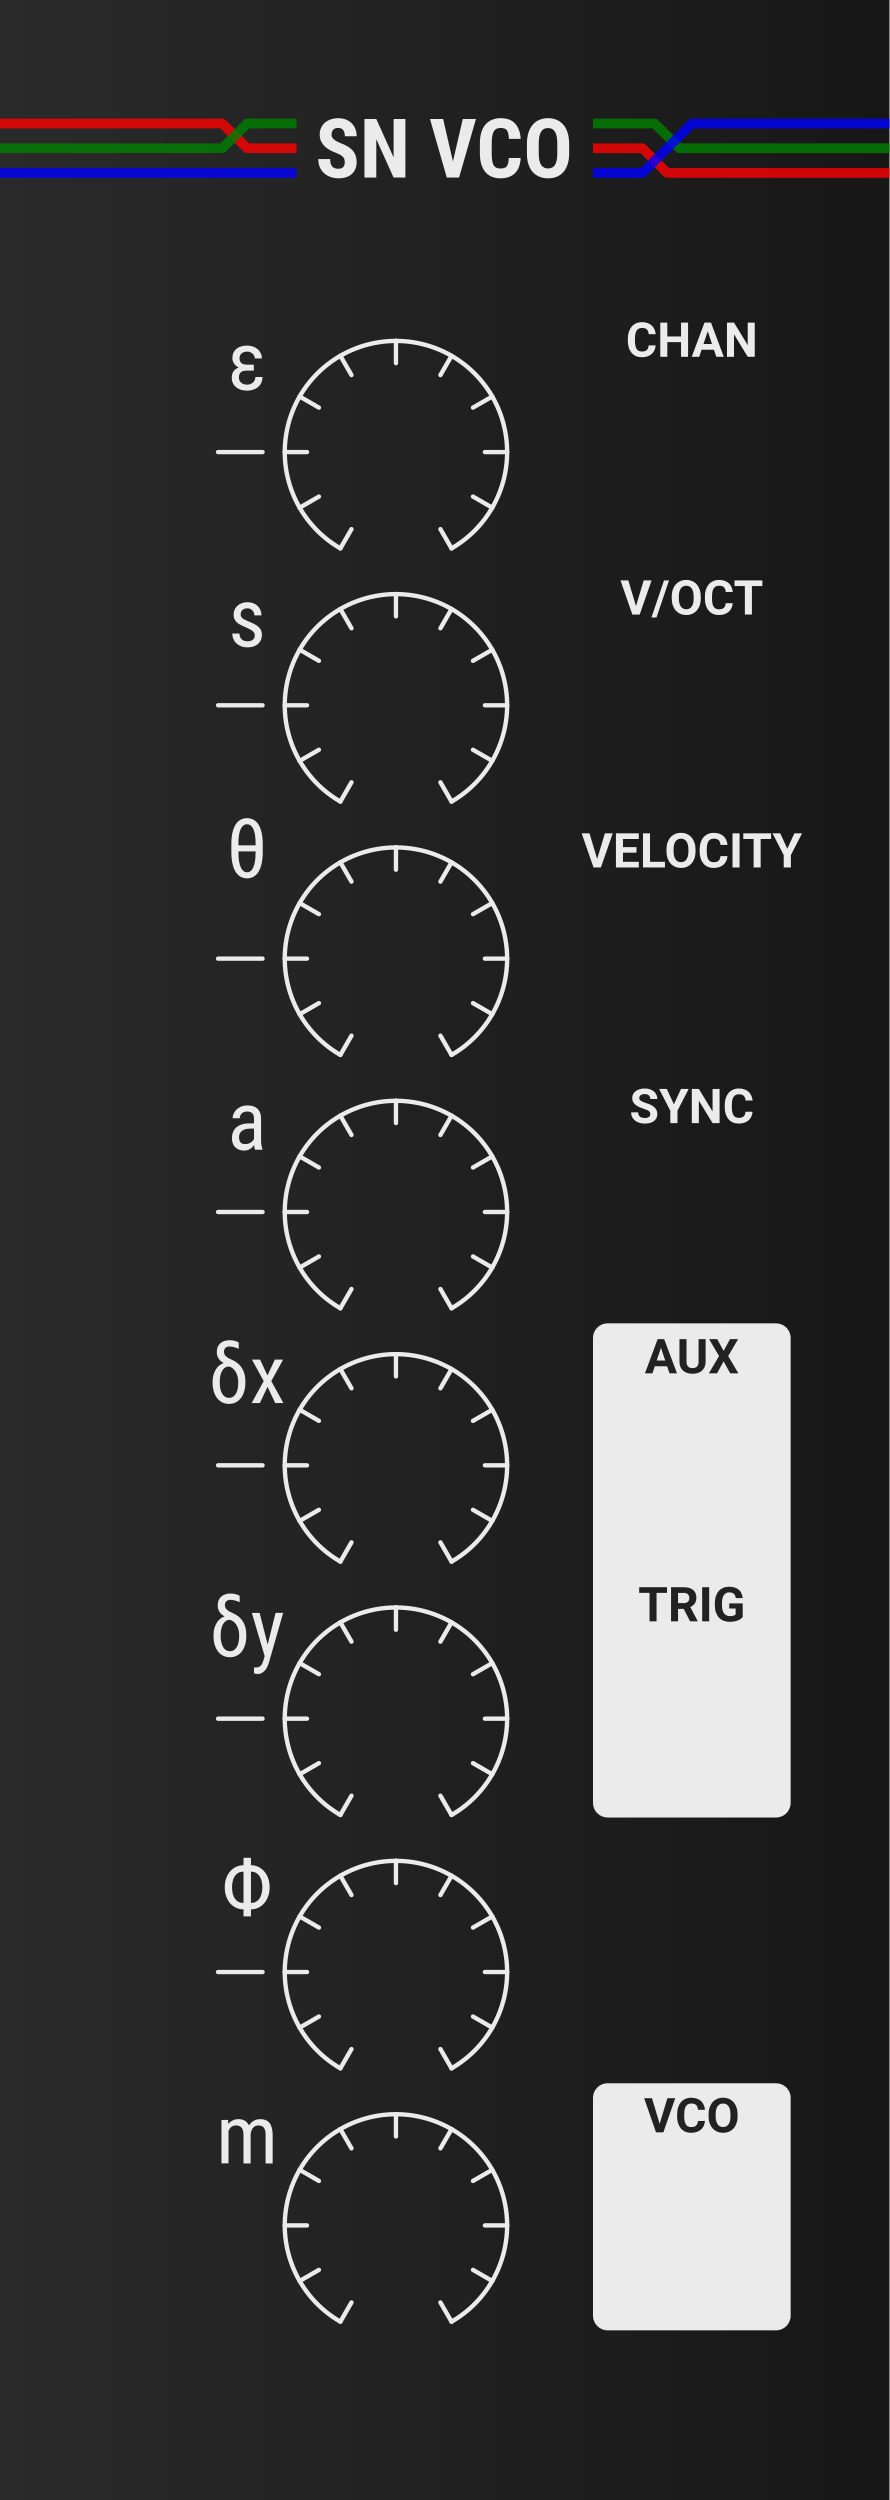
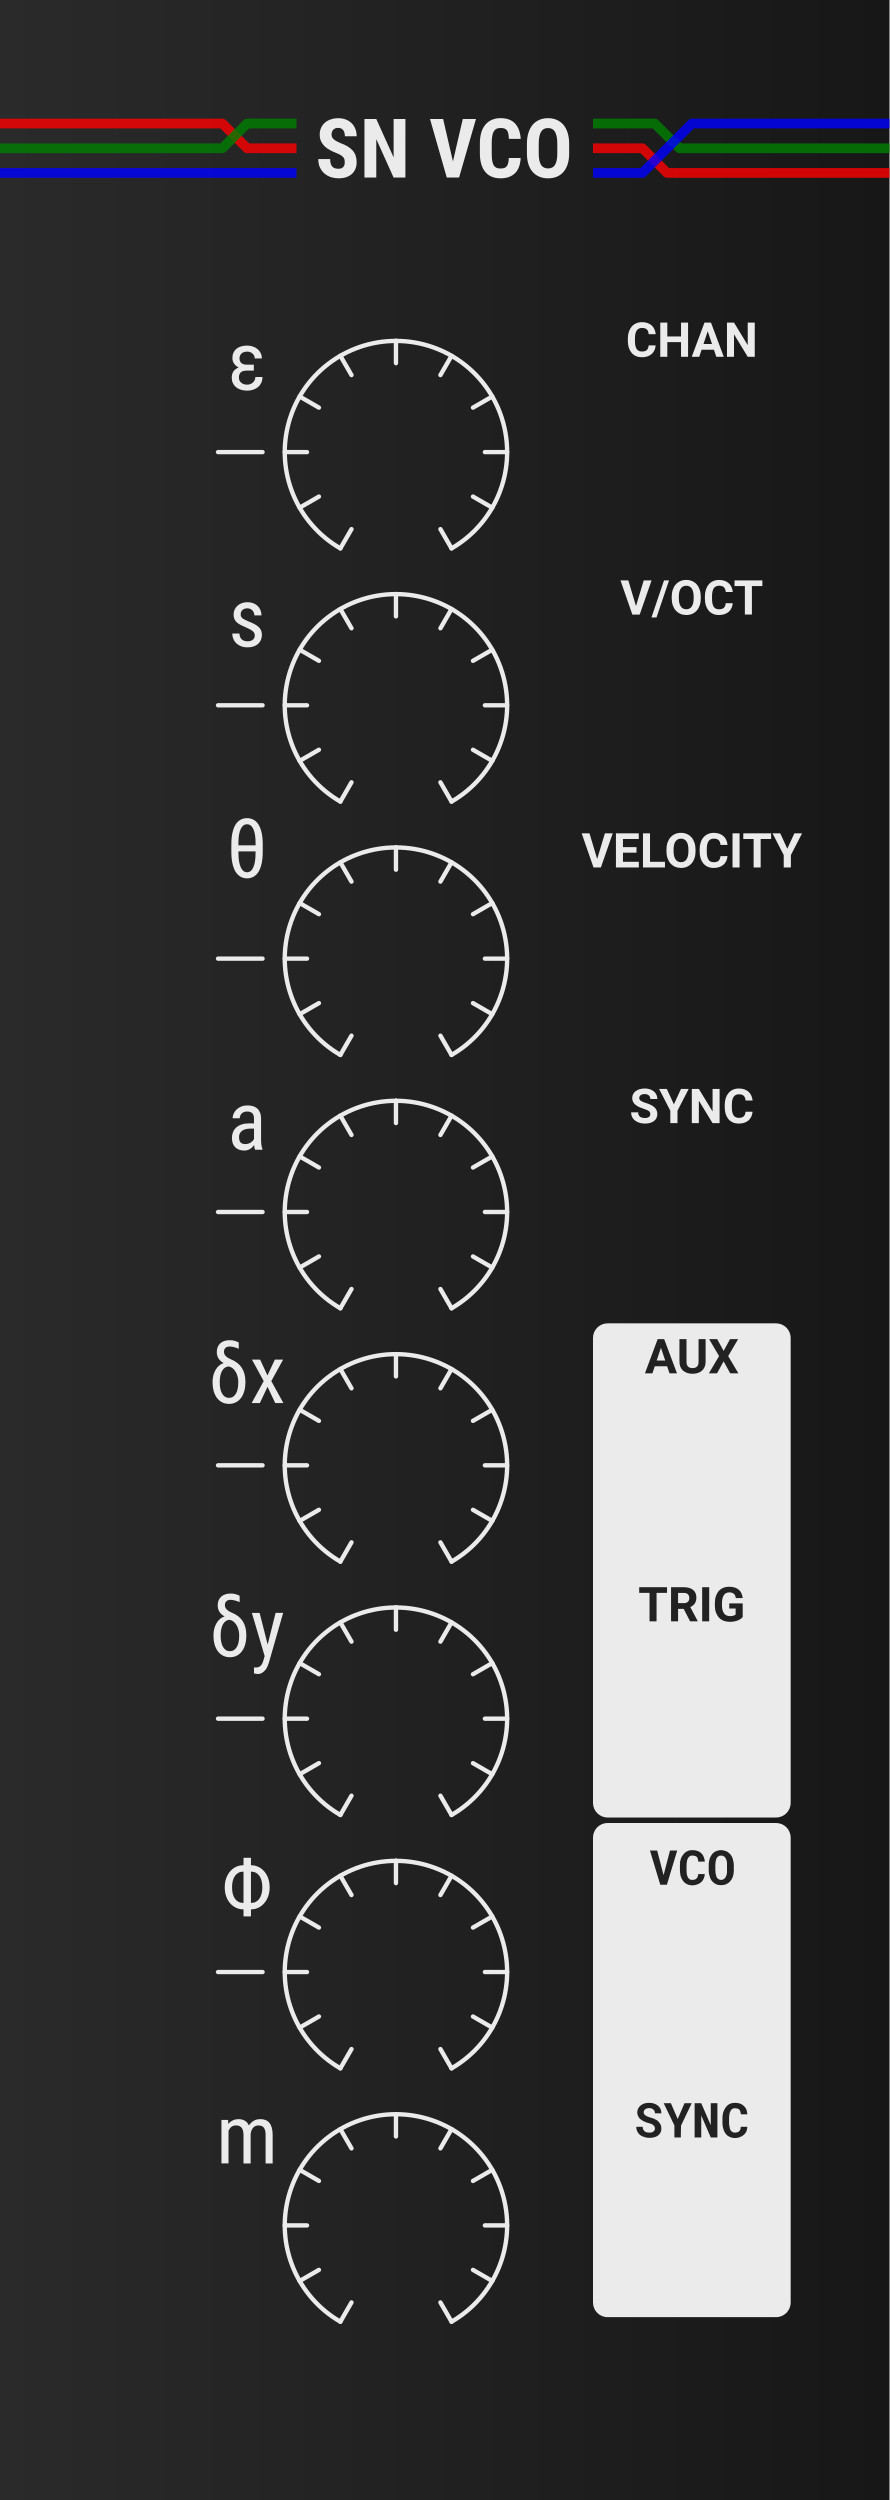
<svg xmlns="http://www.w3.org/2000/svg" version="1.1" width="45.72mm" height="128.5mm" viewBox="0 0 45.72 128.5">
  <defs>
    <linearGradient id="background">
      <stop offset="0%" stop-color="#2a2a2b" />
      <stop offset="100%" stop-color="#171717" />
    </linearGradient>
  </defs>
  <g />
  <g>
    <rect x="0" y="0" width="45.72" height="128.5" fill="url(#background)" />
  </g>
  <g transform="translate(22.86,7.62)">
    <path fill="#ebebeb" stroke="none" d="m -5.142,0.715 q 0,-0.079 -0.014,-0.141 Q -5.171,0.513 -5.218,0.459 -5.264,0.403 -5.351,0.351 -5.435,0.3 -5.578,0.242 -5.747,0.178 -5.902,0.095 -6.055,0.012 -6.173,-0.099 q -0.116,-0.114 -0.186,-0.26 -0.068,-0.149 -0.068,-0.345 0,-0.188 0.07,-0.343 0.07,-0.157 0.196,-0.267 0.128,-0.11 0.302,-0.169 0.176,-0.062 0.387,-0.062 0.217,0 0.391,0.07 0.176,0.068 0.298,0.192 0.124,0.122 0.19,0.294 0.066,0.169 0.066,0.374 h -0.606 q 0,-0.095 -0.021,-0.174 -0.019,-0.081 -0.062,-0.136 -0.041,-0.058 -0.107,-0.089 -0.066,-0.033 -0.159,-0.033 -0.087,0 -0.151,0.027 -0.062,0.027 -0.103,0.074 -0.041,0.045 -0.062,0.11 -0.021,0.064 -0.021,0.136 0,0.074 0.031,0.134 0.033,0.06 0.091,0.112 0.06,0.052 0.143,0.097 0.085,0.045 0.186,0.089 0.211,0.076 0.368,0.169 0.157,0.093 0.263,0.211 0.105,0.118 0.157,0.267 0.052,0.147 0.052,0.333 0,0.198 -0.066,0.353 -0.064,0.155 -0.186,0.263 -0.12,0.105 -0.291,0.163 -0.172,0.056 -0.387,0.056 -0.194,0 -0.382,-0.058 -0.186,-0.06 -0.333,-0.182 -0.147,-0.122 -0.238,-0.308 -0.089,-0.186 -0.089,-0.442 h 0.61 q 0,0.136 0.027,0.232 0.027,0.095 0.081,0.155 0.056,0.058 0.136,0.085 0.081,0.025 0.188,0.025 0.087,0 0.147,-0.025 0.062,-0.027 0.099,-0.07 0.039,-0.045 0.056,-0.107 0.017,-0.062 0.017,-0.134 z M -2.023,1.505 H -2.63 L -3.519,-0.469 V 1.505 h -0.608 v -3.01 h 0.608 l 0.891,1.976 V -1.505 h 0.606 z M 0.421,0.678 0.927,-1.505 H 1.605 L 0.737,1.505 h -0.633 l -0.862,-3.01 h 0.674 z M 3.902,0.502 Q 3.879,1.017 3.612,1.282 3.346,1.546 2.86,1.546 q -0.25,0 -0.446,-0.083 Q 2.217,1.381 2.083,1.217 1.948,1.054 1.876,0.814 1.806,0.573 1.806,0.258 v -0.513 q 0,-0.314 0.072,-0.556 0.074,-0.242 0.213,-0.405 0.138,-0.163 0.335,-0.246 0.196,-0.085 0.442,-0.085 0.492,0 0.746,0.275 0.256,0.275 0.291,0.79 H 3.296 Q 3.292,-0.643 3.267,-0.75 3.244,-0.86 3.195,-0.924 3.145,-0.988 3.064,-1.015 2.986,-1.042 2.868,-1.042 q -0.122,0 -0.209,0.041 -0.085,0.041 -0.138,0.134 -0.054,0.091 -0.081,0.242 -0.025,0.149 -0.025,0.366 v 0.517 q 0,0.211 0.021,0.36 0.021,0.149 0.072,0.244 0.052,0.093 0.136,0.136 0.085,0.043 0.215,0.043 0.112,0 0.19,-0.023 0.081,-0.025 0.132,-0.085 0.052,-0.06 0.079,-0.165 0.027,-0.105 0.033,-0.267 z m 2.493,-0.232 q 0,0.316 -0.079,0.556 Q 6.237,1.067 6.095,1.226 5.954,1.385 5.754,1.466 q -0.198,0.081 -0.44,0.081 -0.242,0 -0.442,-0.081 Q 4.671,1.385 4.526,1.226 4.383,1.067 4.303,0.827 4.224,0.587 4.224,0.271 V -0.229 q 0,-0.325 0.079,-0.571 0.079,-0.248 0.221,-0.413 0.143,-0.165 0.343,-0.248 0.201,-0.085 0.442,-0.085 0.242,0 0.44,0.085 0.201,0.083 0.343,0.248 0.145,0.165 0.223,0.413 0.079,0.246 0.079,0.571 z M 5.785,-0.234 q 0,-0.215 -0.031,-0.366 -0.031,-0.153 -0.091,-0.25 -0.06,-0.097 -0.149,-0.143 -0.089,-0.045 -0.205,-0.045 -0.118,0 -0.207,0.045 -0.089,0.045 -0.149,0.143 -0.06,0.097 -0.091,0.25 -0.031,0.151 -0.031,0.366 v 0.504 q 0,0.205 0.031,0.351 0.031,0.145 0.091,0.238 0.062,0.093 0.151,0.136 0.091,0.043 0.209,0.043 0.116,0 0.203,-0.043 0.089,-0.043 0.149,-0.136 0.06,-0.093 0.089,-0.238 0.031,-0.147 0.031,-0.351 z" />
  </g>
  <g fill="none" stroke="#ebebeb" stroke-linecap="round" stroke-linejoin="round" stroke-width="1" transform="translate(0.0,1.27)">
    <g transform="translate(20.352,21.968) scale(0.225,0.225)">
      <line x1="-10.160" y1="17.598" x2="-12.700" y2="21.997" />
      <line x1="-17.598" y1="10.160" x2="-21.997" y2="12.700" />
      <line x1="-20.32" y1="0.000" x2="-25.4" y2="0.000" />
      <line x1="-17.598" y1="-10.16" x2="-21.997" y2="-12.7" />
      <line x1="-10.16" y1="-17.598" x2="-12.7" y2="-21.997" />
      <line x1="0.000" y1="-20.32" x2="0.000" y2="-25.4" />
      <line x1="10.160" y1="-17.598" x2="12.7" y2="-21.997" />
      <line x1="17.598" y1="-10.160" x2="21.997" y2="-12.7" />
      <line x1="20.32" y1="0.000" x2="25.4" y2="0.000" />
      <line x1="17.598" y1="10.16" x2="21.997" y2="12.7" />
      <line x1="10.16" y1="17.598" x2="12.7" y2="21.997" />
      <g>
        <path d="M0.000,-25.4 a25.4,25.4,0,0,0,-12.7,47.397" />
        <path d="M0.000,-25.4 a25.4,25.4,0,0,1,12.7,47.397" />
        <circle cx="0.000" cy="0.000" r="25.4" opacity="0.5" stroke="none" />
      </g>
      <line x1="-30.48" y1="0.000" x2="-40.64" y2="0.000" />
    </g>
    <g transform="translate(20.352,34.982) scale(0.225,0.225)">
      <line x1="-10.160" y1="17.598" x2="-12.700" y2="21.997" />
      <line x1="-17.598" y1="10.160" x2="-21.997" y2="12.700" />
      <line x1="-20.32" y1="0.000" x2="-25.4" y2="0.000" />
      <line x1="-17.598" y1="-10.16" x2="-21.997" y2="-12.7" />
      <line x1="-10.16" y1="-17.598" x2="-12.7" y2="-21.997" />
      <line x1="0.000" y1="-20.32" x2="0.000" y2="-25.4" />
      <line x1="10.160" y1="-17.598" x2="12.7" y2="-21.997" />
      <line x1="17.598" y1="-10.160" x2="21.997" y2="-12.7" />
      <line x1="20.32" y1="0.000" x2="25.4" y2="0.000" />
      <line x1="17.598" y1="10.16" x2="21.997" y2="12.7" />
      <line x1="10.16" y1="17.598" x2="12.7" y2="21.997" />
      <g>
        <path d="M0.000,-25.4 a25.4,25.4,0,0,0,-12.7,47.397" />
        <path d="M0.000,-25.4 a25.4,25.4,0,0,1,12.7,47.397" />
        <circle cx="0.000" cy="0.000" r="25.4" opacity="0.5" stroke="none" />
      </g>
      <line x1="-30.48" y1="0.000" x2="-40.64" y2="0.000" />
    </g>
    <g transform="translate(20.352,48.004) scale(0.225,0.225)">
      <line x1="-10.160" y1="17.598" x2="-12.700" y2="21.997" />
      <line x1="-17.598" y1="10.160" x2="-21.997" y2="12.700" />
      <line x1="-20.32" y1="0.000" x2="-25.4" y2="0.000" />
      <line x1="-17.598" y1="-10.16" x2="-21.997" y2="-12.7" />
      <line x1="-10.16" y1="-17.598" x2="-12.7" y2="-21.997" />
      <line x1="0.000" y1="-20.32" x2="0.000" y2="-25.4" />
      <line x1="10.160" y1="-17.598" x2="12.7" y2="-21.997" />
      <line x1="17.598" y1="-10.160" x2="21.997" y2="-12.7" />
      <line x1="20.32" y1="0.000" x2="25.4" y2="0.000" />
      <line x1="17.598" y1="10.16" x2="21.997" y2="12.7" />
      <line x1="10.16" y1="17.598" x2="12.7" y2="21.997" />
      <g>
        <path d="M0.000,-25.4 a25.4,25.4,0,0,0,-12.7,47.397" />
        <path d="M0.000,-25.4 a25.4,25.4,0,0,1,12.7,47.397" />
        <circle cx="0.000" cy="0.000" r="25.4" opacity="0.5" stroke="none" />
      </g>
      <line x1="-30.48" y1="0.000" x2="-40.64" y2="0.000" />
    </g>
    <g transform="translate(20.352,61.026) scale(0.225,0.225)">
      <line x1="-10.160" y1="17.598" x2="-12.700" y2="21.997" />
      <line x1="-17.598" y1="10.160" x2="-21.997" y2="12.700" />
      <line x1="-20.32" y1="0.000" x2="-25.4" y2="0.000" />
      <line x1="-17.598" y1="-10.16" x2="-21.997" y2="-12.7" />
      <line x1="-10.16" y1="-17.598" x2="-12.7" y2="-21.997" />
      <line x1="0.000" y1="-20.32" x2="0.000" y2="-25.4" />
      <line x1="10.160" y1="-17.598" x2="12.7" y2="-21.997" />
      <line x1="17.598" y1="-10.160" x2="21.997" y2="-12.7" />
      <line x1="20.32" y1="0.000" x2="25.4" y2="0.000" />
      <line x1="17.598" y1="10.16" x2="21.997" y2="12.7" />
      <line x1="10.16" y1="17.598" x2="12.7" y2="21.997" />
      <g>
        <path d="M0.000,-25.4 a25.4,25.4,0,0,0,-12.7,47.397" />
        <path d="M0.000,-25.4 a25.4,25.4,0,0,1,12.7,47.397" />
        <circle cx="0.000" cy="0.000" r="25.4" opacity="0.5" stroke="none" />
      </g>
      <line x1="-30.48" y1="0.000" x2="-40.64" y2="0.000" />
    </g>
    <g transform="translate(20.352,74.048) scale(0.225,0.225)">
      <line x1="-10.160" y1="17.598" x2="-12.700" y2="21.997" />
      <line x1="-17.598" y1="10.160" x2="-21.997" y2="12.700" />
      <line x1="-20.32" y1="0.000" x2="-25.4" y2="0.000" />
      <line x1="-17.598" y1="-10.16" x2="-21.997" y2="-12.7" />
      <line x1="-10.16" y1="-17.598" x2="-12.7" y2="-21.997" />
      <line x1="0.000" y1="-20.32" x2="0.000" y2="-25.4" />
      <line x1="10.160" y1="-17.598" x2="12.7" y2="-21.997" />
      <line x1="17.598" y1="-10.160" x2="21.997" y2="-12.7" />
      <line x1="20.32" y1="0.000" x2="25.4" y2="0.000" />
      <line x1="17.598" y1="10.16" x2="21.997" y2="12.7" />
      <line x1="10.16" y1="17.598" x2="12.7" y2="21.997" />
      <g>
        <path d="M0.000,-25.4 a25.4,25.4,0,0,0,-12.7,47.397" />
        <path d="M0.000,-25.4 a25.4,25.4,0,0,1,12.7,47.397" />
        <circle cx="0.000" cy="0.000" r="25.4" opacity="0.5" stroke="none" />
      </g>
      <line x1="-30.48" y1="0.000" x2="-40.64" y2="0.000" />
    </g>
    <g transform="translate(20.352,87.070) scale(0.225,0.225)">
      <line x1="-10.160" y1="17.598" x2="-12.700" y2="21.997" />
      <line x1="-17.598" y1="10.160" x2="-21.997" y2="12.700" />
      <line x1="-20.32" y1="0.000" x2="-25.4" y2="0.000" />
      <line x1="-17.598" y1="-10.16" x2="-21.997" y2="-12.7" />
      <line x1="-10.16" y1="-17.598" x2="-12.7" y2="-21.997" />
      <line x1="0.000" y1="-20.32" x2="0.000" y2="-25.4" />
      <line x1="10.160" y1="-17.598" x2="12.7" y2="-21.997" />
      <line x1="17.598" y1="-10.160" x2="21.997" y2="-12.7" />
      <line x1="20.32" y1="0.000" x2="25.4" y2="0.000" />
      <line x1="17.598" y1="10.16" x2="21.997" y2="12.7" />
      <line x1="10.16" y1="17.598" x2="12.7" y2="21.997" />
      <g>
        <path d="M0.000,-25.4 a25.4,25.4,0,0,0,-12.7,47.397" />
        <path d="M0.000,-25.4 a25.4,25.4,0,0,1,12.7,47.397" />
        <circle cx="0.000" cy="0.000" r="25.4" opacity="0.5" stroke="none" />
      </g>
      <line x1="-30.48" y1="0.000" x2="-40.64" y2="0.000" />
    </g>
    <g transform="translate(20.352,100.093) scale(0.225,0.225)">
      <line x1="-10.160" y1="17.598" x2="-12.700" y2="21.997" />
      <line x1="-17.598" y1="10.160" x2="-21.997" y2="12.700" />
      <line x1="-20.32" y1="0.000" x2="-25.4" y2="0.000" />
      <line x1="-17.598" y1="-10.16" x2="-21.997" y2="-12.7" />
      <line x1="-10.16" y1="-17.598" x2="-12.7" y2="-21.997" />
      <line x1="0.000" y1="-20.32" x2="0.000" y2="-25.4" />
      <line x1="10.160" y1="-17.598" x2="12.7" y2="-21.997" />
      <line x1="17.598" y1="-10.160" x2="21.997" y2="-12.7" />
      <line x1="20.32" y1="0.000" x2="25.4" y2="0.000" />
      <line x1="17.598" y1="10.16" x2="21.997" y2="12.7" />
      <line x1="10.16" y1="17.598" x2="12.7" y2="21.997" />
      <g>
        <path d="M0.000,-25.4 a25.4,25.4,0,0,0,-12.7,47.397" />
        <path d="M0.000,-25.4 a25.4,25.4,0,0,1,12.7,47.397" />
        <circle cx="0.000" cy="0.000" r="25.4" opacity="0.5" stroke="none" />
      </g>
      <line x1="-30.48" y1="0.000" x2="-40.64" y2="0.000" />
    </g>
    <g transform="translate(20.352,113.116) scale(0.225,0.225)">
      <line x1="-10.160" y1="17.598" x2="-12.700" y2="21.997" />
      <line x1="-17.598" y1="10.160" x2="-21.997" y2="12.700" />
      <line x1="-20.32" y1="0.000" x2="-25.4" y2="0.000" />
      <line x1="-17.598" y1="-10.16" x2="-21.997" y2="-12.7" />
      <line x1="-10.16" y1="-17.598" x2="-12.7" y2="-21.997" />
      <line x1="0.000" y1="-20.32" x2="0.000" y2="-25.4" />
      <line x1="10.160" y1="-17.598" x2="12.7" y2="-21.997" />
      <line x1="17.598" y1="-10.160" x2="21.997" y2="-12.7" />
      <line x1="20.32" y1="0.000" x2="25.4" y2="0.000" />
      <line x1="17.598" y1="10.16" x2="21.997" y2="12.7" />
      <line x1="10.16" y1="17.598" x2="12.7" y2="21.997" />
      <g>
        <path d="M0.000,-25.4 a25.4,25.4,0,0,0,-12.7,47.397" />
        <path d="M0.000,-25.4 a25.4,25.4,0,0,1,12.7,47.397" />
        <circle cx="0.000" cy="0.000" r="25.4" opacity="0.5" stroke="none" />
      </g>
    </g>
  </g>
  <g fill="#ebebeb">
    <g transform="translate(12.7,-3.73)">
      <path d="m 21.001,21.483 q -0.01,0.134 -0.06,0.246 -0.051,0.112 -0.14,0.193 -0.089,0.08 -0.217,0.125 -0.127,0.045 -0.289,0.045 -0.169,0 -0.304,-0.058 -0.134,-0.059 -0.228,-0.169 -0.093,-0.11 -0.143,-0.265 -0.049,-0.157 -0.049,-0.351 V 21.134 q 0,-0.194 0.052,-0.351 0.052,-0.157 0.146,-0.266 0.095,-0.11 0.23,-0.169 0.135,-0.059 0.301,-0.059 0.164,0 0.289,0.047 0.127,0.046 0.215,0.129 0.088,0.082 0.137,0.197 0.049,0.113 0.063,0.247 h -0.362 q -0.006,-0.078 -0.028,-0.139 -0.021,-0.06 -0.06,-0.101 -0.04,-0.041 -0.102,-0.061 -0.063,-0.022 -0.152,-0.022 -0.183,0 -0.274,0.134 -0.089,0.133 -0.089,0.412 v 0.118 q 0,0.136 0.019,0.239 0.021,0.102 0.063,0.171 0.043,0.069 0.111,0.104 0.069,0.034 0.165,0.034 0.086,0 0.147,-0.019 0.063,-0.019 0.104,-0.058 0.042,-0.04 0.065,-0.099 0.023,-0.059 0.029,-0.137 z m 1.666,0.585 h -0.362 v -0.752 h -0.705 v 0.752 h -0.362 v -1.756 h 0.362 v 0.711 h 0.705 v -0.711 h 0.362 z m 1.329,-0.362 h -0.634 l -0.121,0.362 h -0.385 l 0.654,-1.756 h 0.335 l 0.657,1.756 h -0.385 z m -0.537,-0.293 h 0.439 l -0.221,-0.657 z m 2.635,0.655 h -0.362 l -0.704,-1.155 v 1.155 h -0.362 v -1.756 h 0.362 l 0.705,1.158 v -1.158 h 0.361 z" />
    </g>
    <g transform="translate(12.7,9.52)">
      <path d="m 19.99,21.633 0.398,-1.32 h 0.403 l -0.611,1.756 h -0.377 L 19.193,20.312 h 0.402 z m 1.053,0.586 h -0.259 l 0.646,-1.906 h 0.259 z m 2.278,-0.989 q 0,0.201 -0.054,0.362 -0.054,0.159 -0.153,0.27 -0.098,0.111 -0.235,0.171 -0.137,0.059 -0.303,0.059 -0.165,0 -0.303,-0.059 -0.137,-0.06 -0.238,-0.171 -0.099,-0.111 -0.154,-0.27 -0.055,-0.16 -0.055,-0.362 v -0.077 q 0,-0.2 0.054,-0.361 0.055,-0.16 0.154,-0.273 0.099,-0.112 0.236,-0.171 0.137,-0.06 0.303,-0.06 0.165,0 0.303,0.06 0.137,0.059 0.236,0.171 0.099,0.112 0.153,0.273 0.055,0.16 0.055,0.361 z m -0.367,-0.08 q 0,-0.276 -0.099,-0.42 -0.099,-0.143 -0.282,-0.143 -0.183,0 -0.282,0.143 -0.099,0.143 -0.099,0.42 v 0.08 q 0,0.137 0.025,0.244 0.027,0.105 0.075,0.177 0.049,0.071 0.121,0.109 0.071,0.036 0.163,0.036 0.183,0 0.281,-0.145 0.098,-0.145 0.098,-0.421 z m 2.008,0.333 q -0.01,0.134 -0.06,0.246 -0.051,0.112 -0.14,0.193 -0.089,0.08 -0.217,0.125 -0.127,0.045 -0.289,0.045 -0.169,0 -0.304,-0.058 -0.134,-0.059 -0.228,-0.169 -0.093,-0.11 -0.143,-0.265 -0.049,-0.157 -0.049,-0.351 V 21.134 q 0,-0.194 0.052,-0.351 0.052,-0.157 0.146,-0.266 0.095,-0.11 0.23,-0.169 0.135,-0.059 0.301,-0.059 0.164,0 0.289,0.047 0.127,0.046 0.215,0.129 0.088,0.082 0.137,0.197 0.049,0.113 0.063,0.247 h -0.362 q -0.006,-0.078 -0.028,-0.139 -0.021,-0.06 -0.06,-0.101 -0.04,-0.041 -0.102,-0.061 -0.063,-0.022 -0.152,-0.022 -0.183,0 -0.274,0.134 -0.089,0.133 -0.089,0.412 v 0.118 q 0,0.136 0.019,0.239 0.021,0.102 0.063,0.171 0.043,0.069 0.111,0.104 0.069,0.034 0.165,0.034 0.086,0 0.147,-0.019 0.063,-0.019 0.104,-0.058 0.042,-0.04 0.065,-0.099 0.023,-0.059 0.029,-0.137 z m 1.524,-0.878 h -0.538 v 1.463 h -0.362 v -1.463 h -0.531 v -0.293 h 1.43 z" />
    </g>
    <g transform="translate(12.7,22.52)">
      <path d="m 17.994,21.633 0.398,-1.32 h 0.403 l -0.611,1.756 h -0.377 l -0.609,-1.756 h 0.402 z m 2.022,-0.326 h -0.695 v 0.47 h 0.815 v 0.291 h -1.177 v -1.756 h 1.174 v 0.293 h -0.813 v 0.418 h 0.695 z m 0.695,0.47 h 0.768 v 0.291 h -1.13 v -1.756 h 0.362 z m 2.34,-0.547 q 0,0.201 -0.054,0.362 -0.054,0.159 -0.153,0.27 -0.098,0.111 -0.235,0.171 -0.137,0.059 -0.303,0.059 -0.165,0 -0.303,-0.059 -0.137,-0.06 -0.238,-0.171 -0.099,-0.111 -0.154,-0.27 -0.055,-0.16 -0.055,-0.362 v -0.077 q 0,-0.2 0.054,-0.361 0.055,-0.16 0.154,-0.273 0.099,-0.112 0.236,-0.171 0.137,-0.06 0.303,-0.06 0.165,0 0.303,0.06 0.137,0.059 0.236,0.171 0.099,0.112 0.153,0.273 0.055,0.16 0.055,0.361 z m -0.367,-0.08 q 0,-0.276 -0.099,-0.42 -0.099,-0.143 -0.282,-0.143 -0.183,0 -0.282,0.143 -0.099,0.143 -0.099,0.42 v 0.08 q 0,0.137 0.025,0.244 0.027,0.105 0.075,0.177 0.049,0.071 0.121,0.109 0.071,0.036 0.163,0.036 0.183,0 0.281,-0.145 0.098,-0.145 0.098,-0.421 z m 2.008,0.333 q -0.01,0.134 -0.06,0.246 -0.051,0.112 -0.14,0.193 -0.089,0.08 -0.217,0.125 -0.127,0.045 -0.289,0.045 -0.169,0 -0.304,-0.058 -0.134,-0.059 -0.228,-0.169 -0.093,-0.11 -0.143,-0.265 -0.049,-0.157 -0.049,-0.351 V 21.134 q 0,-0.194 0.052,-0.351 0.052,-0.157 0.146,-0.266 0.095,-0.11 0.23,-0.169 0.135,-0.059 0.301,-0.059 0.164,0 0.289,0.047 0.127,0.046 0.215,0.129 0.088,0.082 0.137,0.197 0.049,0.113 0.063,0.247 h -0.362 q -0.006,-0.078 -0.028,-0.139 -0.021,-0.06 -0.06,-0.101 -0.04,-0.041 -0.102,-0.061 -0.063,-0.022 -0.152,-0.022 -0.183,0 -0.274,0.134 -0.089,0.133 -0.089,0.412 v 0.118 q 0,0.136 0.019,0.239 0.021,0.102 0.063,0.171 0.043,0.069 0.111,0.104 0.069,0.034 0.165,0.034 0.086,0 0.147,-0.019 0.063,-0.019 0.104,-0.058 0.042,-0.04 0.065,-0.099 0.023,-0.059 0.029,-0.137 z m 0.622,0.585 h -0.362 v -1.756 h 0.362 z m 1.622,-1.463 h -0.538 v 1.463 h -0.362 v -1.463 h -0.531 v -0.293 h 1.43 z m 0.831,0.498 0.365,-0.791 h 0.395 l -0.576,1.119 v 0.637 h -0.368 v -0.637 l -0.576,-1.119 h 0.397 z" />
    </g>
    <g transform="translate(12.7,35.66)">
      <path d="m 20.725,21.607 q 0,-0.046 -0.013,-0.082 -0.013,-0.037 -0.052,-0.069 -0.037,-0.031 -0.105,-0.061 -0.066,-0.03 -0.172,-0.064 -0.121,-0.039 -0.228,-0.087 -0.106,-0.048 -0.187,-0.113 -0.08,-0.066 -0.127,-0.152 -0.046,-0.086 -0.046,-0.2 0,-0.11 0.047,-0.2 0.048,-0.092 0.134,-0.156 0.087,-0.064 0.205,-0.099 0.119,-0.036 0.262,-0.036 0.146,0 0.265,0.041 0.119,0.04 0.204,0.112 0.084,0.072 0.13,0.172 0.046,0.099 0.046,0.217 h -0.362 q 0,-0.055 -0.018,-0.102 -0.017,-0.047 -0.053,-0.081 -0.036,-0.034 -0.09,-0.052 -0.054,-0.019 -0.128,-0.019 -0.071,0 -0.124,0.016 -0.052,0.016 -0.087,0.043 -0.034,0.028 -0.052,0.065 -0.017,0.037 -0.017,0.08 0,0.087 0.088,0.146 0.089,0.058 0.26,0.109 0.143,0.045 0.252,0.099 0.11,0.054 0.182,0.123 0.074,0.069 0.111,0.154 0.037,0.086 0.037,0.194 0,0.116 -0.046,0.206 -0.045,0.09 -0.128,0.153 -0.083,0.061 -0.201,0.095 -0.117,0.033 -0.262,0.033 -0.087,0 -0.174,-0.016 -0.087,-0.014 -0.166,-0.046 -0.078,-0.031 -0.146,-0.078 -0.068,-0.047 -0.118,-0.111 -0.049,-0.064 -0.078,-0.145 -0.028,-0.082 -0.028,-0.181 h 0.363 q 0,0.08 0.025,0.135 0.025,0.055 0.07,0.09 0.046,0.034 0.11,0.049 0.064,0.016 0.142,0.016 0.07,0 0.122,-0.014 0.052,-0.016 0.086,-0.042 0.034,-0.027 0.049,-0.063 0.017,-0.037 0.017,-0.08 z m 1.213,-0.504 0.365,-0.791 h 0.395 l -0.576,1.119 v 0.637 h -0.368 v -0.637 l -0.576,-1.119 h 0.397 z m 2.349,0.965 h -0.362 l -0.704,-1.155 v 1.155 h -0.362 v -1.756 h 0.362 l 0.705,1.158 v -1.158 h 0.361 z m 1.694,-0.585 q -0.01,0.134 -0.06,0.246 -0.051,0.112 -0.14,0.193 -0.089,0.08 -0.217,0.125 -0.127,0.045 -0.289,0.045 -0.169,0 -0.304,-0.058 -0.134,-0.059 -0.228,-0.169 -0.093,-0.11 -0.143,-0.265 -0.049,-0.157 -0.049,-0.351 V 21.134 q 0,-0.194 0.052,-0.351 0.052,-0.157 0.146,-0.266 0.095,-0.11 0.23,-0.169 0.135,-0.059 0.301,-0.059 0.164,0 0.289,0.047 0.127,0.046 0.215,0.129 0.088,0.082 0.137,0.197 0.049,0.113 0.063,0.247 h -0.362 q -0.006,-0.078 -0.028,-0.139 -0.021,-0.06 -0.06,-0.101 -0.04,-0.041 -0.102,-0.061 -0.063,-0.022 -0.152,-0.022 -0.183,0 -0.274,0.134 -0.089,0.133 -0.089,0.412 v 0.118 q 0,0.136 0.019,0.239 0.021,0.102 0.063,0.171 0.043,0.069 0.111,0.104 0.069,0.034 0.165,0.034 0.086,0 0.147,-0.019 0.063,-0.019 0.104,-0.058 0.042,-0.04 0.065,-0.099 0.023,-0.059 0.029,-0.137 z" />
    </g>
  </g>
  <g>
    <g fill="#ebebeb">
      <g transform="translate(35.56,88.34)">
        <rect x="-5.08" y="-20.32" width="10.16" height="25.4" rx="0.75" />
      </g>
-       <g transform="translate(35.56,127.399)">
-         <rect x="-5.08" y="-20.32" width="10.16" height="12.7" rx="0.75" />
+       <g transform="translate(35.56 106.402) scale(1)">
+         <rect x="-5.08" y="-12.7" width="10.16" height="25.4" rx="0.75" />
      </g>
    </g>
    <g fill="#222222">
      <g transform="translate(12.7,48.52)">
        <path d="M 21.59,21.706 H 20.956 L 20.835,22.068 H 20.451 L 21.104,20.312 h 0.335 l 0.657,1.756 H 21.712 Z M 21.054,21.413 h 0.439 l -0.221,-0.657 z m 2.515,-1.101 v 1.159 q 0,0.152 -0.051,0.269 -0.051,0.116 -0.14,0.194 -0.089,0.078 -0.213,0.118 -0.123,0.04 -0.269,0.04 -0.147,0 -0.271,-0.04 -0.123,-0.04 -0.212,-0.118 -0.089,-0.078 -0.14,-0.194 -0.049,-0.117 -0.049,-0.269 V 20.312 h 0.362 v 1.159 q 0,0.172 0.082,0.252 0.083,0.078 0.229,0.078 0.147,0 0.228,-0.078 0.082,-0.08 0.082,-0.252 V 20.312 Z m 0.925,0.605 0.329,-0.605 h 0.416 l -0.511,0.871 0.525,0.885 h -0.421 l -0.338,-0.615 -0.338,0.615 H 23.735 l 0.525,-0.885 -0.511,-0.871 h 0.416 z" />
      </g>
      <g transform="translate(12.7,61.27)">
        <path d="m 21.585,20.605 h -0.538 v 1.463 H 20.686 V 20.605 H 20.155 V 20.312 h 1.43 z m 0.856,0.82 h -0.288 v 0.643 H 21.792 V 20.312 h 0.652 q 0.152,0 0.273,0.035 0.121,0.034 0.204,0.101 0.083,0.066 0.128,0.165 0.045,0.099 0.045,0.229 0,0.096 -0.022,0.174 -0.022,0.076 -0.063,0.136 -0.041,0.059 -0.099,0.104 -0.058,0.045 -0.13,0.077 l 0.38,0.717 v 0.017 h -0.388 z m -0.288,-0.293 h 0.292 q 0.071,0 0.124,-0.018 0.054,-0.019 0.089,-0.053 0.036,-0.035 0.054,-0.082 0.018,-0.048 0.018,-0.107 0,-0.124 -0.071,-0.195 -0.07,-0.071 -0.216,-0.071 h -0.291 z m 1.599,0.936 H 23.391 V 20.312 h 0.362 z m 1.724,-0.222 q -0.031,0.037 -0.086,0.081 -0.054,0.042 -0.136,0.08 -0.082,0.036 -0.194,0.061 -0.111,0.024 -0.256,0.024 -0.17,0 -0.311,-0.055 -0.14,-0.057 -0.24,-0.165 -0.1,-0.109 -0.156,-0.266 -0.054,-0.158 -0.054,-0.362 v -0.104 q 0,-0.204 0.052,-0.362 0.053,-0.159 0.148,-0.268 0.096,-0.109 0.233,-0.165 0.136,-0.057 0.303,-0.057 0.171,0 0.295,0.043 0.125,0.042 0.209,0.119 0.084,0.077 0.131,0.184 0.047,0.107 0.061,0.235 h -0.352 q -0.011,-0.066 -0.034,-0.119 -0.023,-0.054 -0.063,-0.092 -0.04,-0.039 -0.099,-0.059 -0.058,-0.021 -0.139,-0.021 -0.186,0 -0.282,0.141 -0.096,0.14 -0.096,0.416 v 0.106 q 0,0.276 0.105,0.417 0.105,0.141 0.307,0.141 0.065,0 0.113,-0.008 0.048,-0.008 0.082,-0.021 0.035,-0.013 0.058,-0.028 0.023,-0.016 0.037,-0.03 v -0.303 h -0.329 v -0.266 h 0.691 z" />
      </g>
-       <g transform="translate(12.7,87.534)">
-         <path d="m 21.206,21.633 0.398,-1.32 h 0.403 l -0.611,1.756 h -0.377 l -0.609,-1.756 h 0.402 z m 2.328,-0.15 q -0.01,0.134 -0.06,0.246 -0.051,0.112 -0.14,0.193 -0.089,0.08 -0.217,0.125 -0.127,0.045 -0.289,0.045 -0.169,0 -0.304,-0.058 -0.134,-0.059 -0.228,-0.169 -0.093,-0.11 -0.143,-0.265 -0.049,-0.157 -0.049,-0.351 V 21.134 q 0,-0.194 0.052,-0.351 0.052,-0.157 0.146,-0.266 0.095,-0.11 0.23,-0.169 0.135,-0.059 0.301,-0.059 0.164,0 0.289,0.047 0.127,0.046 0.215,0.129 0.088,0.082 0.137,0.197 0.049,0.113 0.063,0.247 H 23.175 q -0.006,-0.078 -0.028,-0.139 -0.021,-0.06 -0.06,-0.101 -0.04,-0.041 -0.102,-0.061 -0.063,-0.022 -0.152,-0.022 -0.183,0 -0.274,0.134 -0.089,0.133 -0.089,0.412 v 0.118 q 0,0.136 0.019,0.239 0.021,0.102 0.063,0.171 0.043,0.069 0.111,0.104 0.069,0.034 0.165,0.034 0.086,0 0.147,-0.019 0.063,-0.019 0.104,-0.058 0.042,-0.04 0.065,-0.099 0.023,-0.059 0.029,-0.137 z m 1.68,-0.253 q 0,0.201 -0.054,0.362 -0.054,0.159 -0.153,0.27 -0.098,0.111 -0.235,0.171 -0.137,0.059 -0.303,0.059 -0.165,0 -0.303,-0.059 -0.137,-0.06 -0.238,-0.171 -0.099,-0.111 -0.154,-0.27 -0.055,-0.16 -0.055,-0.362 v -0.077 q 0,-0.2 0.054,-0.361 0.055,-0.16 0.154,-0.273 0.099,-0.112 0.236,-0.171 0.137,-0.06 0.303,-0.06 0.165,0 0.303,0.06 0.137,0.059 0.236,0.171 0.099,0.112 0.153,0.273 0.055,0.16 0.055,0.361 z m -0.367,-0.08 q 0,-0.276 -0.099,-0.42 -0.099,-0.143 -0.282,-0.143 -0.183,0 -0.282,0.143 -0.099,0.143 -0.099,0.42 v 0.08 q 0,0.137 0.025,0.244 0.027,0.105 0.075,0.177 0.049,0.071 0.121,0.109 0.071,0.036 0.163,0.036 0.183,0 0.281,-0.145 0.098,-0.145 0.098,-0.421 z" />
+       <g transform="translate(33.368,96.877)">
+         <path d="M0.04-1.76L0.57 0L0.91 0L1.44-1.76L1.07-1.76L0.77-0.61L0.74-0.49L0.71-0.61L0.41-1.76L0.04-1.76ZM2.86-0.55L2.86-0.55L2.52-0.55Q2.52-0.47 2.49-0.41Q2.47-0.36 2.43-0.32L2.43-0.32Q2.40-0.28 2.34-0.27Q2.29-0.25 2.22-0.25L2.22-0.25Q2.18-0.25 2.13-0.26Q2.09-0.27 2.06-0.30L2.06-0.30Q2.03-0.32 2.01-0.35Q1.98-0.38 1.97-0.43L1.97-0.43Q1.94-0.49 1.93-0.57Q1.92-0.65 1.92-0.76L1.92-0.76L1.92-1.00Q1.92-1.07 1.93-1.14Q1.94-1.21 1.95-1.26L1.95-1.26Q1.97-1.33 2.01-1.39Q2.04-1.44 2.09-1.47L2.09-1.47Q2.12-1.49 2.15-1.50Q2.19-1.50 2.23-1.50L2.23-1.50Q2.30-1.50 2.36-1.48Q2.41-1.47 2.45-1.43L2.45-1.43Q2.48-1.39 2.50-1.33Q2.52-1.27 2.52-1.19L2.52-1.19L2.86-1.19Q2.85-1.33 2.80-1.44Q2.76-1.55 2.68-1.62L2.68-1.62Q2.60-1.70 2.48-1.74Q2.37-1.78 2.23-1.78L2.23-1.78Q2.13-1.78 2.04-1.76Q1.96-1.73 1.89-1.69L1.89-1.69Q1.81-1.63 1.75-1.55Q1.68-1.47 1.64-1.37L1.64-1.37Q1.61-1.29 1.59-1.20Q1.58-1.10 1.58-0.99L1.58-0.99L1.58-0.76Q1.58-0.65 1.60-0.54Q1.61-0.44 1.65-0.36L1.65-0.36Q1.69-0.27 1.74-0.20Q1.79-0.13 1.86-0.08L1.86-0.08Q1.93-0.03 2.02-0.00Q2.12 0.03 2.22 0.03L2.22 0.03Q2.36 0.03 2.48-0.02Q2.59-0.06 2.67-0.13L2.67-0.13Q2.75-0.20 2.80-0.31Q2.85-0.42 2.86-0.55ZM4.35-0.75L4.35-0.75L4.35-1.00Q4.35-1.12 4.32-1.23Q4.30-1.34 4.26-1.43L4.26-1.43Q4.22-1.50 4.17-1.57Q4.11-1.63 4.04-1.68L4.04-1.68Q3.97-1.73 3.88-1.75Q3.79-1.78 3.69-1.78L3.69-1.78Q3.59-1.78 3.51-1.75Q3.42-1.73 3.35-1.68L3.35-1.68Q3.28-1.63 3.23-1.57Q3.18-1.50 3.14-1.42L3.14-1.42Q3.10-1.33 3.08-1.22Q3.06-1.12 3.06-1.00L3.06-1.00L3.06-0.75Q3.06-0.64 3.08-0.54Q3.10-0.44 3.13-0.36L3.13-0.36Q3.17-0.27 3.22-0.20Q3.28-0.13 3.35-0.08L3.35-0.08Q3.42-0.03 3.51-0.00Q3.59 0.02 3.69 0.02L3.69 0.02Q3.79 0.02 3.87 0.00Q3.96-0.02 4.03-0.07L4.03-0.07Q4.11-0.11 4.17-0.19Q4.23-0.26 4.27-0.34L4.27-0.34Q4.31-0.43 4.33-0.53Q4.35-0.64 4.35-0.75ZM4.00-1.01L4.00-1.01L4.00-0.75Q4.00-0.68 4.00-0.62Q3.99-0.56 3.98-0.51L3.98-0.51Q3.96-0.45 3.93-0.40Q3.90-0.34 3.86-0.31L3.86-0.31Q3.83-0.28 3.79-0.27Q3.75-0.25 3.69-0.25L3.69-0.25Q3.64-0.25 3.60-0.27Q3.56-0.29 3.53-0.31L3.53-0.31Q3.49-0.35 3.46-0.40Q3.44-0.45 3.43-0.52L3.43-0.52Q3.41-0.57 3.41-0.63Q3.40-0.68 3.40-0.75L3.40-0.75L3.40-1.01Q3.40-1.07 3.41-1.14Q3.41-1.20 3.43-1.25L3.43-1.25Q3.44-1.32 3.47-1.37Q3.50-1.42 3.54-1.45L3.54-1.45Q3.57-1.47 3.61-1.49Q3.65-1.50 3.69-1.50L3.69-1.50Q3.74-1.50 3.78-1.49Q3.82-1.47 3.86-1.45L3.86-1.45Q3.90-1.42 3.93-1.36Q3.96-1.31 3.98-1.25L3.98-1.25Q3.99-1.20 4.00-1.14Q4.00-1.07 4.00-1.01Z" />
+       </g>
+       <g transform="translate(32.594,109.866)">
+         <path d="M1.07-0.46L1.07-0.46Q1.07-0.41 1.05-0.37Q1.03-0.33 0.99-0.31L0.99-0.31Q0.96-0.28 0.91-0.26Q0.85-0.25 0.79-0.25L0.79-0.25Q0.71-0.25 0.65-0.26Q0.58-0.28 0.54-0.32L0.54-0.32Q0.49-0.35 0.47-0.41Q0.44-0.47 0.44-0.55L0.44-0.55L0.11-0.55Q0.11-0.41 0.16-0.31Q0.21-0.21 0.30-0.13L0.30-0.13Q0.40-0.06 0.53-0.02Q0.65 0.02 0.79 0.02L0.79 0.02Q0.92 0.02 1.03-0.01Q1.15-0.04 1.23-0.10L1.23-0.10Q1.31-0.17 1.36-0.26Q1.40-0.34 1.40-0.46L1.40-0.46Q1.40-0.59 1.34-0.70Q1.28-0.80 1.18-0.88L1.18-0.88Q1.11-0.92 1.03-0.96Q0.94-1.00 0.85-1.02L0.85-1.02Q0.77-1.04 0.70-1.07Q0.64-1.10 0.59-1.13L0.59-1.13Q0.54-1.16 0.52-1.20Q0.49-1.24 0.49-1.29L0.49-1.29Q0.49-1.34 0.51-1.38Q0.53-1.42 0.57-1.45L0.57-1.45Q0.60-1.48 0.65-1.49Q0.71-1.51 0.77-1.51L0.77-1.51Q0.85-1.51 0.90-1.49Q0.96-1.47 0.99-1.43L0.99-1.43Q1.03-1.40 1.05-1.35Q1.07-1.30 1.07-1.24L1.07-1.24L1.40-1.24Q1.40-1.36 1.36-1.46Q1.31-1.56 1.23-1.63L1.23-1.63Q1.15-1.70 1.03-1.74Q0.92-1.78 0.78-1.78L0.78-1.78Q0.65-1.78 0.53-1.75Q0.42-1.71 0.34-1.65L0.34-1.65Q0.25-1.58 0.21-1.49Q0.16-1.40 0.16-1.29L0.16-1.29Q0.16-1.19 0.20-1.11Q0.23-1.03 0.30-0.96L0.30-0.96Q0.37-0.90 0.48-0.84Q0.59-0.78 0.74-0.74L0.74-0.74Q0.83-0.72 0.90-0.69Q0.96-0.66 1.00-0.62L1.00-0.62Q1.04-0.59 1.05-0.55Q1.07-0.51 1.07-0.46ZM2.59-1.76L2.24-0.95L1.89-1.76L1.52-1.76L2.07-0.62L2.07 0L2.40 0L2.41-0.61L2.96-1.76L2.59-1.76ZM3.94 0L4.28 0L4.28-1.76L3.94-1.76L3.94-0.63L3.45-1.76L3.11-1.76L3.11 0L3.45 0L3.45-1.13L3.94 0ZM5.82-0.55L5.82-0.55L5.48-0.55Q5.48-0.47 5.46-0.41Q5.44-0.36 5.40-0.32L5.40-0.32Q5.36-0.28 5.31-0.27Q5.25-0.25 5.19-0.25L5.19-0.25Q5.14-0.25 5.10-0.26Q5.06-0.27 5.03-0.30L5.03-0.30Q5.00-0.32 4.97-0.35Q4.95-0.38 4.93-0.43L4.93-0.43Q4.91-0.49 4.90-0.57Q4.88-0.65 4.88-0.76L4.88-0.76L4.88-1.00Q4.88-1.07 4.89-1.14Q4.90-1.21 4.91-1.26L4.91-1.26Q4.94-1.33 4.97-1.39Q5.00-1.44 5.05-1.47L5.05-1.47Q5.08-1.49 5.12-1.50Q5.15-1.50 5.19-1.50L5.19-1.50Q5.27-1.50 5.32-1.48Q5.37-1.47 5.41-1.43L5.41-1.43Q5.44-1.39 5.46-1.33Q5.48-1.27 5.49-1.19L5.49-1.19L5.82-1.19Q5.81-1.33 5.77-1.44Q5.72-1.55 5.64-1.62L5.64-1.62Q5.56-1.70 5.45-1.74Q5.34-1.78 5.19-1.78L5.19-1.78Q5.09-1.78 5.01-1.76Q4.92-1.73 4.85-1.69L4.85-1.69Q4.77-1.63 4.71-1.55Q4.65-1.47 4.61-1.37L4.61-1.37Q4.57-1.29 4.56-1.20Q4.54-1.10 4.54-0.99L4.54-0.99L4.54-0.76Q4.54-0.65 4.56-0.54Q4.58-0.44 4.61-0.36L4.61-0.36Q4.65-0.27 4.70-0.20Q4.75-0.13 4.82-0.08L4.82-0.08Q4.90-0.03 4.99-0.00Q5.08 0.03 5.19 0.03L5.19 0.03Q5.33 0.03 5.44-0.02Q5.55-0.06 5.63-0.13L5.63-0.13Q5.72-0.20 5.77-0.31Q5.81-0.42 5.82-0.55Z" />
      </g>
    </g>
  </g>
  <g fill="#ebebeb" stroke="none">
    <g transform="translate(-10.16,19.05)">
      <path d="m 22.837,0 q -0.198,0 -0.298,0.087 -0.099,0.085 -0.099,0.273 0,0.072 0.027,0.138 0.029,0.066 0.083,0.116 0.054,0.05 0.132,0.079 0.079,0.029 0.18,0.029 0.095,0 0.174,-0.033 0.079,-0.033 0.134,-0.087 0.056,-0.054 0.085,-0.124 0.031,-0.072 0.031,-0.151 h 0.364 q 0,0.184 -0.068,0.316 -0.068,0.132 -0.18,0.219 -0.112,0.085 -0.254,0.126 -0.141,0.041 -0.285,0.041 -0.172,0 -0.318,-0.045 -0.145,-0.045 -0.25,-0.13 -0.105,-0.087 -0.165,-0.211 -0.058,-0.124 -0.058,-0.283 0,-0.194 0.091,-0.325 0.093,-0.13 0.267,-0.196 -0.153,-0.074 -0.24,-0.201 -0.085,-0.126 -0.085,-0.277 0,-0.157 0.054,-0.279 0.054,-0.122 0.153,-0.203 0.099,-0.083 0.24,-0.124 0.141,-0.043 0.312,-0.043 0.155,0 0.291,0.048 0.138,0.045 0.242,0.132 0.103,0.085 0.163,0.209 0.06,0.122 0.06,0.275 h -0.364 q 0,-0.074 -0.031,-0.138 -0.029,-0.064 -0.083,-0.112 -0.052,-0.05 -0.124,-0.076 -0.072,-0.027 -0.155,-0.027 -0.101,0 -0.176,0.029 -0.074,0.029 -0.122,0.076 -0.048,0.048 -0.072,0.11 -0.023,0.06 -0.023,0.126 0,0.072 0.021,0.134 0.021,0.06 0.064,0.103 0.045,0.043 0.114,0.068 0.07,0.025 0.169,0.025 h 0.368 v 0.306 z" />
    </g>
    <g transform="translate(-10.16,32.244)">
      <path d="m 23.256,0.415 q 0,-0.062 -0.023,-0.112 -0.023,-0.052 -0.074,-0.097 -0.052,-0.048 -0.134,-0.093 -0.081,-0.045 -0.201,-0.099 -0.155,-0.064 -0.279,-0.126 -0.122,-0.062 -0.207,-0.136 -0.083,-0.076 -0.128,-0.174 -0.043,-0.099 -0.043,-0.234 0,-0.132 0.05,-0.248 0.052,-0.116 0.145,-0.201 0.093,-0.087 0.223,-0.136 0.13,-0.05 0.291,-0.05 0.169,0 0.304,0.052 0.134,0.052 0.227,0.145 0.093,0.091 0.143,0.215 0.05,0.124 0.05,0.267 h -0.364 q 0,-0.068 -0.025,-0.132 -0.023,-0.066 -0.07,-0.118 -0.045,-0.052 -0.112,-0.083 -0.066,-0.031 -0.153,-0.031 -0.093,0 -0.159,0.027 -0.064,0.025 -0.105,0.068 -0.041,0.041 -0.062,0.097 -0.019,0.056 -0.019,0.116 0,0.062 0.017,0.107 0.019,0.043 0.062,0.083 0.043,0.039 0.118,0.079 0.076,0.039 0.194,0.091 0.169,0.066 0.3,0.134 0.132,0.066 0.221,0.147 0.089,0.079 0.134,0.18 0.045,0.101 0.045,0.236 0,0.147 -0.054,0.267 -0.052,0.118 -0.149,0.203 -0.097,0.083 -0.234,0.128 -0.136,0.043 -0.302,0.043 -0.19,0 -0.337,-0.058 -0.147,-0.06 -0.246,-0.157 -0.099,-0.099 -0.151,-0.227 -0.05,-0.128 -0.05,-0.267 h 0.368 q 0.004,0.118 0.043,0.194 0.039,0.076 0.097,0.122 0.06,0.045 0.132,0.064 0.072,0.017 0.143,0.017 0.182,0 0.277,-0.081 0.095,-0.083 0.095,-0.221 z" />
    </g>
    <g transform="translate(-10.16,23.037)">
      <path d="m 23.665,20.745 q 0,0.349 -0.058,0.606 -0.056,0.256 -0.161,0.426 -0.105,0.167 -0.254,0.25 -0.149,0.083 -0.333,0.083 -0.182,0 -0.331,-0.083 -0.149,-0.083 -0.256,-0.25 -0.105,-0.169 -0.163,-0.426 -0.058,-0.256 -0.058,-0.606 V 20.363 q 0,-0.347 0.058,-0.602 0.058,-0.254 0.163,-0.42 0.105,-0.165 0.254,-0.244 0.149,-0.081 0.331,-0.081 0.184,0 0.333,0.081 0.149,0.079 0.254,0.244 0.105,0.165 0.163,0.42 0.058,0.254 0.058,0.602 z m -1.249,-0.333 h 0.881 v -0.114 q 0,-0.469 -0.114,-0.717 -0.112,-0.25 -0.327,-0.25 -0.213,0 -0.327,0.25 -0.114,0.248 -0.114,0.717 z m 0.881,0.314 h -0.881 v 0.081 q 0,0.234 0.029,0.418 0.031,0.182 0.087,0.31 0.056,0.128 0.138,0.196 0.083,0.066 0.188,0.066 0.107,0 0.19,-0.066 0.083,-0.068 0.136,-0.196 0.056,-0.128 0.083,-0.31 0.029,-0.184 0.029,-0.418 z" />
    </g>
    <g transform="translate(-10.16,58.108)">
      <path d="m 23.27,0.988 q -0.019,-0.041 -0.031,-0.105 -0.01,-0.066 -0.017,-0.138 -0.039,0.058 -0.091,0.11 -0.05,0.052 -0.114,0.091 -0.062,0.039 -0.136,0.062 -0.072,0.023 -0.155,0.023 -0.147,0 -0.267,-0.041 -0.118,-0.041 -0.203,-0.124 -0.085,-0.083 -0.13,-0.203 -0.045,-0.122 -0.045,-0.283 0,-0.161 0.056,-0.298 0.056,-0.136 0.165,-0.236 0.11,-0.099 0.275,-0.155 0.165,-0.058 0.384,-0.058 h 0.254 v -0.238 q 0,-0.201 -0.089,-0.285 -0.089,-0.085 -0.271,-0.085 -0.089,0 -0.159,0.029 -0.068,0.027 -0.116,0.074 -0.048,0.048 -0.072,0.112 -0.025,0.062 -0.025,0.132 h -0.366 q 0,-0.12 0.052,-0.238 0.054,-0.12 0.151,-0.213 0.099,-0.095 0.24,-0.153 0.141,-0.058 0.314,-0.058 0.155,0 0.283,0.037 0.13,0.037 0.223,0.12 0.095,0.083 0.147,0.213 0.052,0.13 0.052,0.318 v 1.102 q 0,0.056 0.004,0.118 0.004,0.062 0.012,0.122 0.01,0.06 0.023,0.116 0.014,0.054 0.031,0.099 v 0.033 z m -0.488,-0.291 q 0.076,0 0.145,-0.023 0.068,-0.023 0.124,-0.058 0.056,-0.037 0.097,-0.083 0.043,-0.048 0.068,-0.097 v -0.533 h -0.192 q -0.132,0 -0.24,0.029 -0.105,0.029 -0.182,0.085 -0.074,0.054 -0.116,0.134 -0.039,0.081 -0.039,0.184 0,0.101 0.021,0.172 0.021,0.068 0.062,0.112 0.041,0.041 0.103,0.06 0.064,0.019 0.149,0.019 z" />
    </g>
    <g transform="translate(-10.16,71.13)">
      <path d="m 21.304,-1.635 q 0,-0.141 0.043,-0.252 0.045,-0.114 0.13,-0.192 0.087,-0.081 0.209,-0.122 0.124,-0.043 0.281,-0.043 0.136,0 0.24,0.029 0.105,0.027 0.223,0.085 l 0.002,0.331 q -0.035,-0.019 -0.089,-0.039 -0.054,-0.023 -0.118,-0.039 -0.062,-0.019 -0.13,-0.031 -0.068,-0.012 -0.136,-0.012 -0.136,0 -0.213,0.074 -0.074,0.074 -0.074,0.203 0,0.043 0.014,0.091 0.014,0.048 0.054,0.097 0.041,0.05 0.114,0.101 0.072,0.05 0.188,0.099 0.372,0.153 0.552,0.44 0.18,0.287 0.18,0.709 v 0.043 q 0,0.234 -0.058,0.434 -0.056,0.201 -0.163,0.347 -0.107,0.147 -0.265,0.229 -0.155,0.083 -0.356,0.083 -0.203,0 -0.36,-0.083 -0.157,-0.083 -0.265,-0.229 -0.107,-0.147 -0.165,-0.347 -0.056,-0.201 -0.056,-0.434 v -0.043 q 0,-0.184 0.043,-0.343 0.045,-0.161 0.122,-0.287 0.076,-0.126 0.18,-0.211 0.103,-0.085 0.219,-0.118 l -0.002,-0.01 q -0.159,-0.081 -0.252,-0.225 -0.093,-0.145 -0.093,-0.333 z m 0.151,1.571 q 0,0.159 0.027,0.302 0.029,0.143 0.087,0.25 0.058,0.105 0.147,0.169 0.091,0.062 0.217,0.062 0.124,0 0.213,-0.062 0.091,-0.064 0.149,-0.169 0.058,-0.107 0.085,-0.25 0.027,-0.143 0.027,-0.302 v -0.043 q 0,-0.132 -0.033,-0.26 -0.031,-0.13 -0.093,-0.238 -0.06,-0.107 -0.149,-0.184 -0.089,-0.076 -0.201,-0.103 -0.124,0 -0.213,0.064 -0.089,0.064 -0.149,0.172 -0.058,0.107 -0.087,0.25 -0.027,0.143 -0.027,0.3 z m 2.452,-0.368 0.382,-0.816 h 0.424 l -0.608,1.106 0.622,1.131 h -0.42 l -0.395,-0.837 -0.397,0.837 h -0.422 l 0.622,-1.131 -0.606,-1.106 h 0.42 z" />
    </g>
    <g transform="translate(-10.16,84.152)">
      <path d="m 21.351,-1.635 q 0,-0.141 0.043,-0.252 0.045,-0.114 0.13,-0.192 0.087,-0.081 0.209,-0.122 0.124,-0.043 0.281,-0.043 0.136,0 0.24,0.029 0.105,0.027 0.223,0.085 l 0.002,0.331 q -0.035,-0.019 -0.089,-0.039 -0.054,-0.023 -0.118,-0.039 -0.062,-0.019 -0.13,-0.031 -0.068,-0.012 -0.136,-0.012 -0.136,0 -0.213,0.074 -0.074,0.074 -0.074,0.203 0,0.043 0.014,0.091 0.014,0.048 0.054,0.097 0.041,0.05 0.114,0.101 0.072,0.05 0.188,0.099 0.372,0.153 0.552,0.44 0.18,0.287 0.18,0.709 v 0.043 q 0,0.234 -0.058,0.434 -0.056,0.201 -0.163,0.347 -0.107,0.147 -0.265,0.229 -0.155,0.083 -0.356,0.083 -0.203,0 -0.36,-0.083 -0.157,-0.083 -0.265,-0.229 -0.107,-0.147 -0.165,-0.347 -0.056,-0.201 -0.056,-0.434 v -0.043 q 0,-0.184 0.043,-0.343 0.045,-0.161 0.122,-0.287 0.076,-0.126 0.18,-0.211 0.103,-0.085 0.219,-0.118 l -0.002,-0.01 q -0.159,-0.081 -0.252,-0.225 -0.093,-0.145 -0.093,-0.333 z m 0.151,1.571 q 0,0.159 0.027,0.302 0.029,0.143 0.087,0.25 0.058,0.105 0.147,0.169 0.091,0.062 0.217,0.062 0.124,0 0.213,-0.062 0.091,-0.064 0.149,-0.169 0.058,-0.107 0.085,-0.25 0.027,-0.143 0.027,-0.302 v -0.043 q 0,-0.132 -0.033,-0.26 -0.031,-0.13 -0.093,-0.238 -0.06,-0.107 -0.149,-0.184 -0.089,-0.076 -0.201,-0.103 -0.124,0 -0.213,0.064 -0.089,0.064 -0.149,0.172 -0.058,0.107 -0.087,0.25 -0.027,0.143 -0.027,0.3 z m 2.416,0.444 0.407,-1.629 h 0.389 l -0.74,2.582 q -0.025,0.083 -0.07,0.18 -0.043,0.097 -0.112,0.18 -0.068,0.085 -0.165,0.141 -0.095,0.058 -0.221,0.058 -0.021,0 -0.048,-0.004 -0.027,-0.004 -0.054,-0.01 -0.027,-0.004 -0.052,-0.01 -0.023,-0.004 -0.037,-0.008 v -0.31 q 0.012,0.004 0.039,0.006 0.029,0.002 0.041,0.002 0.081,0 0.143,-0.019 0.062,-0.019 0.11,-0.062 0.05,-0.041 0.085,-0.112 0.037,-0.07 0.066,-0.174 l 0.064,-0.221 -0.657,-2.218 h 0.399 z" />
    </g>
    <g transform="translate(-10.16,97.512)">
      <path d="m 23.059,-1.639 h 0.004 q 0.201,0 0.374,0.083 0.176,0.083 0.304,0.232 0.13,0.149 0.205,0.358 0.074,0.209 0.074,0.459 0,0.252 -0.074,0.461 -0.074,0.207 -0.205,0.358 -0.128,0.151 -0.304,0.234 -0.174,0.083 -0.374,0.083 h -0.004 v 0.362 h -0.382 v -0.362 h -0.012 q -0.201,0 -0.374,-0.083 -0.174,-0.083 -0.304,-0.232 -0.128,-0.149 -0.203,-0.356 -0.072,-0.209 -0.072,-0.461 0,-0.25 0.072,-0.459 0.074,-0.209 0.203,-0.36 0.13,-0.151 0.304,-0.234 0.174,-0.083 0.374,-0.083 h 0.012 v -0.382 h 0.382 z m -0.395,0.329 q -0.141,0 -0.248,0.058 -0.107,0.058 -0.18,0.163 -0.072,0.105 -0.112,0.254 -0.037,0.149 -0.037,0.331 0,0.184 0.037,0.333 0.039,0.147 0.112,0.252 0.072,0.103 0.18,0.161 0.107,0.056 0.248,0.056 h 0.012 v -1.608 z m 0.395,0 v 1.608 h 0.008 q 0.138,0 0.246,-0.056 0.107,-0.058 0.18,-0.163 0.074,-0.105 0.112,-0.254 0.039,-0.149 0.039,-0.333 0,-0.182 -0.039,-0.329 -0.037,-0.149 -0.112,-0.254 -0.072,-0.105 -0.18,-0.161 -0.107,-0.058 -0.246,-0.058 z" />
    </g>
    <g transform="translate(-10.16,110.214)">
      <path d="m 21.885,-1.249 0.008,0.207 q 0.097,-0.118 0.229,-0.182 0.134,-0.066 0.31,-0.066 0.169,0 0.306,0.076 0.138,0.076 0.217,0.248 0.095,-0.147 0.24,-0.236 0.147,-0.089 0.347,-0.089 0.151,0 0.269,0.048 0.118,0.045 0.198,0.145 0.081,0.099 0.122,0.252 0.043,0.153 0.043,0.364 v 1.47 H 23.812 v -1.472 q 0,-0.141 -0.027,-0.234 -0.027,-0.093 -0.076,-0.149 -0.05,-0.056 -0.12,-0.076 -0.07,-0.023 -0.157,-0.023 -0.087,0 -0.155,0.035 -0.068,0.035 -0.118,0.097 -0.048,0.062 -0.079,0.145 -0.029,0.083 -0.037,0.178 v 0.01 1.488 h -0.368 v -1.47 q 0,-0.13 -0.027,-0.221 -0.025,-0.093 -0.074,-0.151 -0.05,-0.058 -0.12,-0.085 -0.07,-0.027 -0.157,-0.027 -0.153,0 -0.246,0.076 -0.093,0.074 -0.145,0.201 v 1.676 h -0.364 v -2.237 z" />
    </g>
  </g>
  <g transform="translate(0.0,7.62)" fill="none" stroke-width="0.5" stroke-linejoin="round" stroke-opacity="0.8">
    <path d="M 0,-1.27 l11.43,0.0 l1.27,1.27  l2.54,0" stroke="red" />
    <path d="M 0,0.0   l11.43,0.0 l1.27,-1.27 l2.54,0" stroke="green" />
    <path d="M 0,1.27  l15.24,0" stroke="blue" />
    <path d="M 30.48,-1.27 l3.175,0.0 l1.27,1.27 l10.795,0.0" stroke="green" />
    <path d="M 30.48,0.0   l2.54,0.0 l1.27,1.27  l11.43,0.0" stroke="red" />
    <path d="M 30.48,1.27  l2.54,0.0 l2.54,-2.54 l10.16,0.0" stroke="blue" />
  </g>
</svg>
